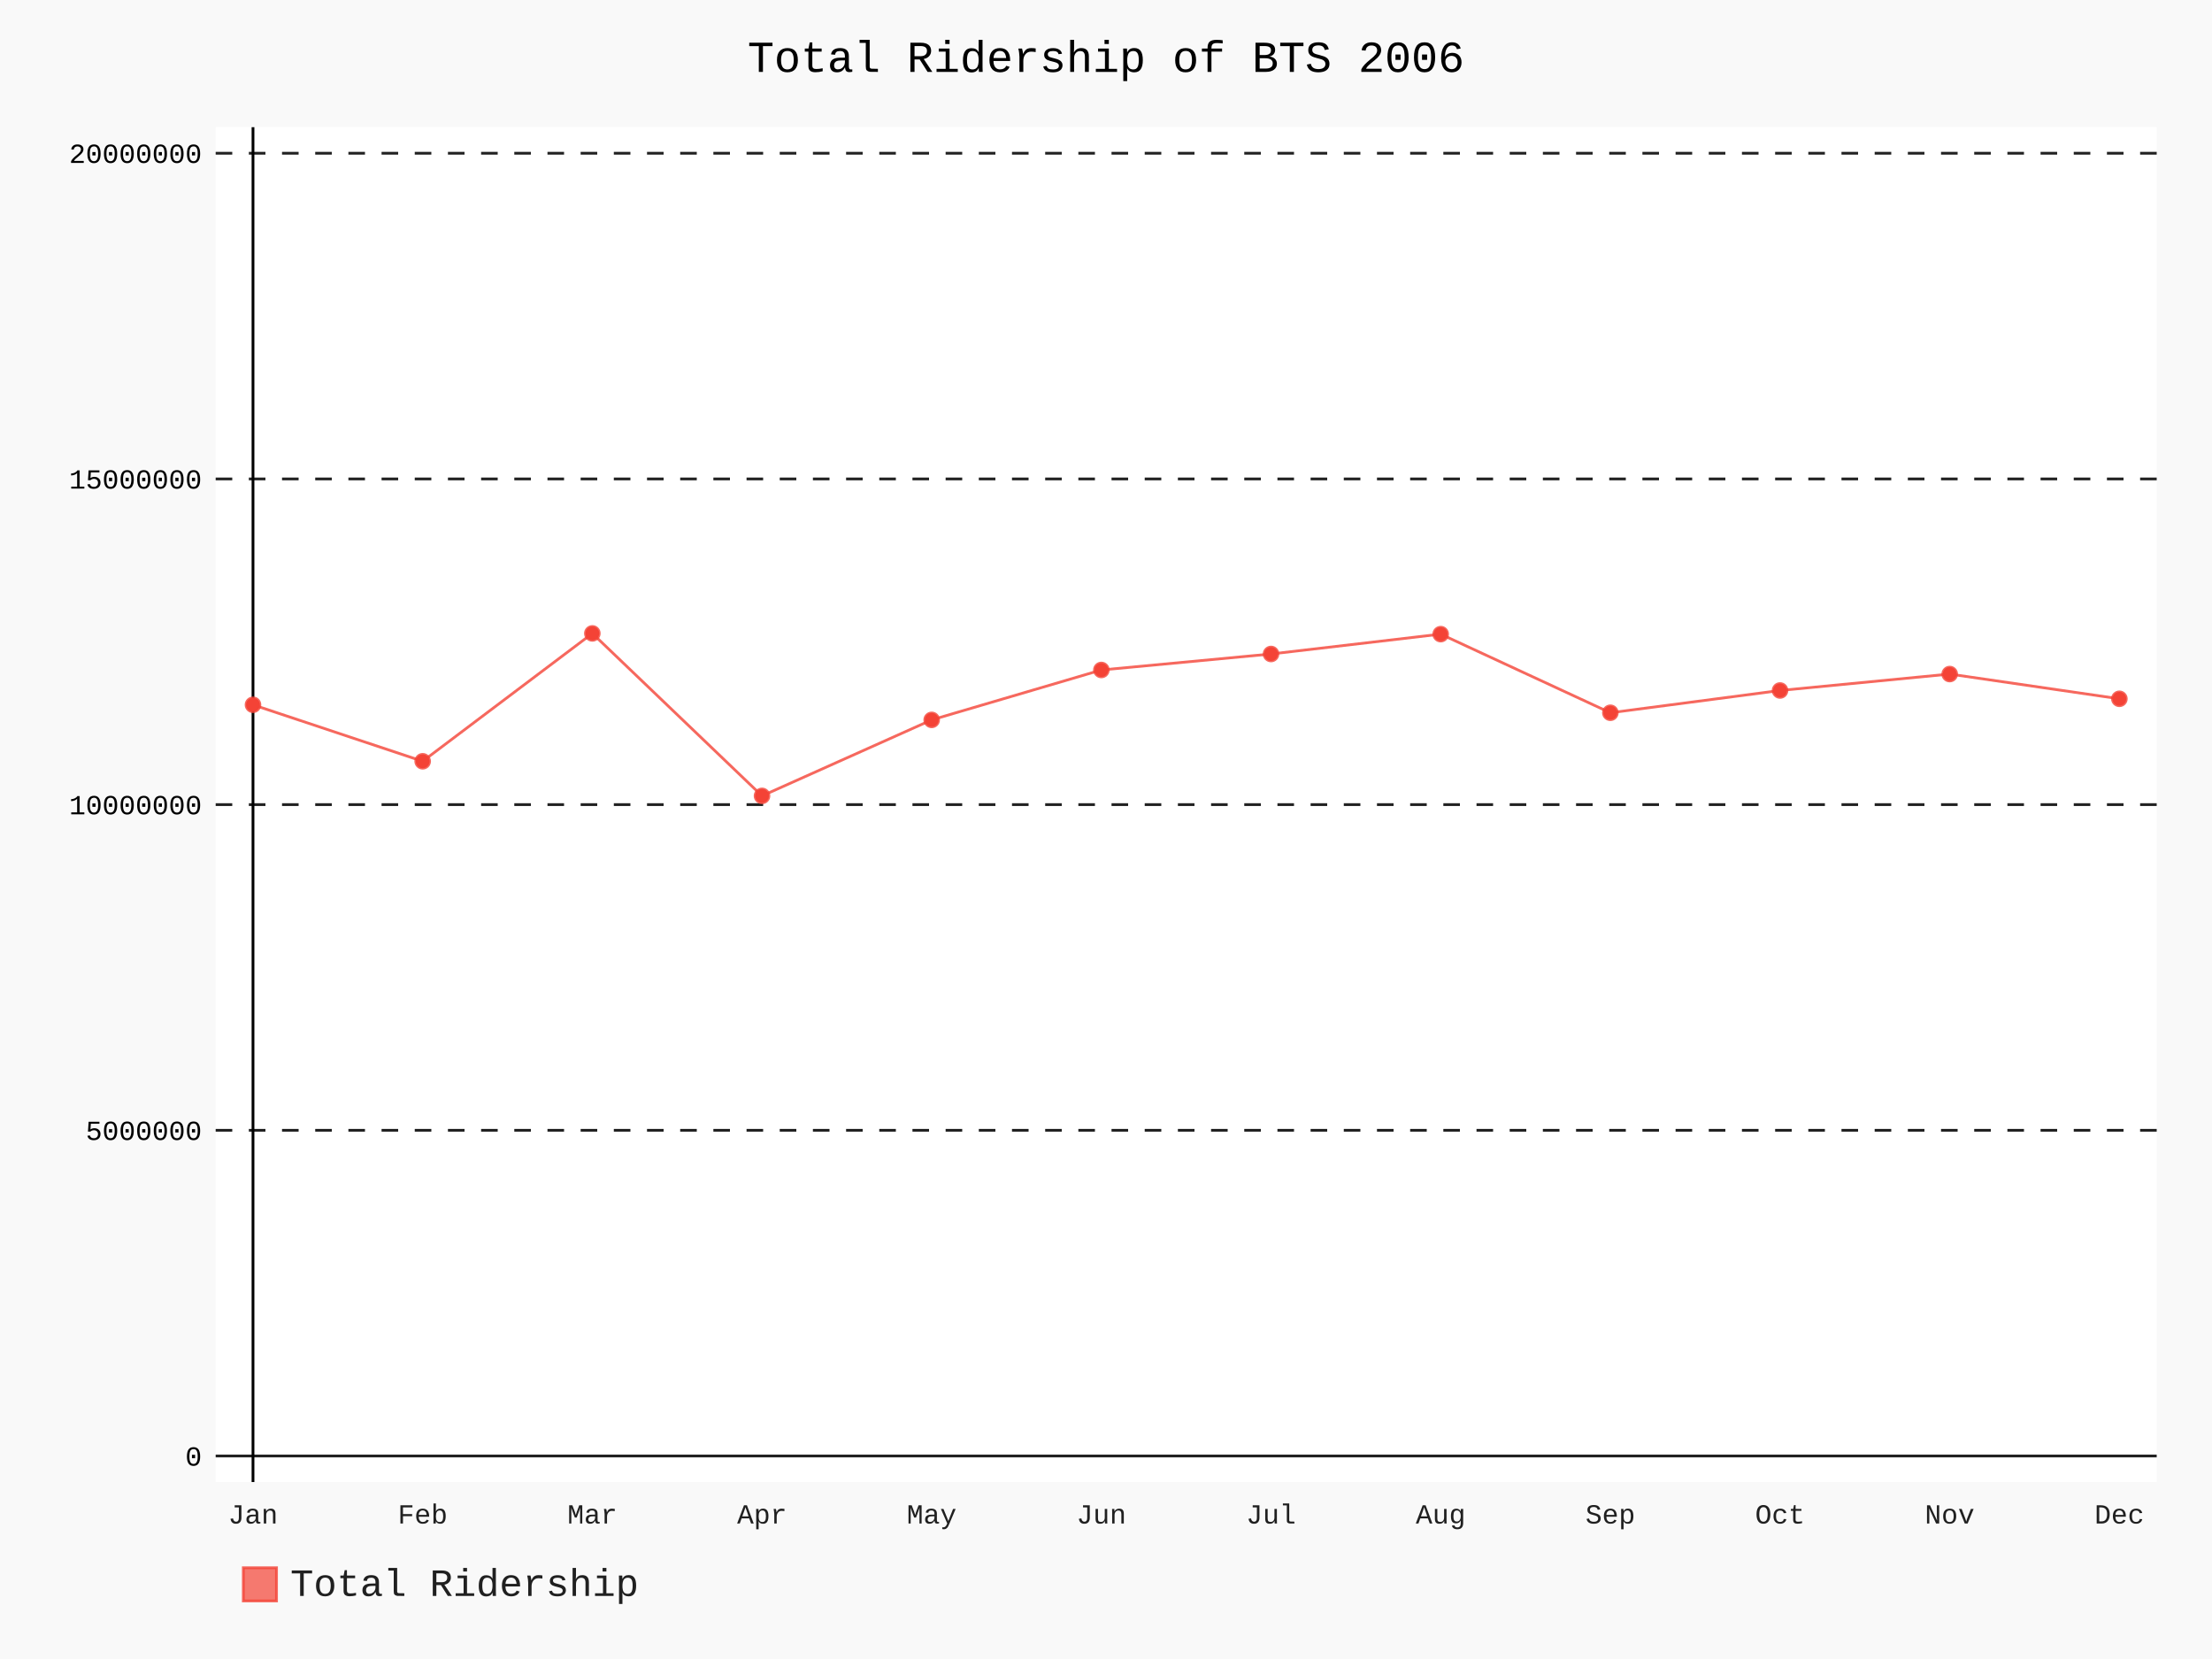
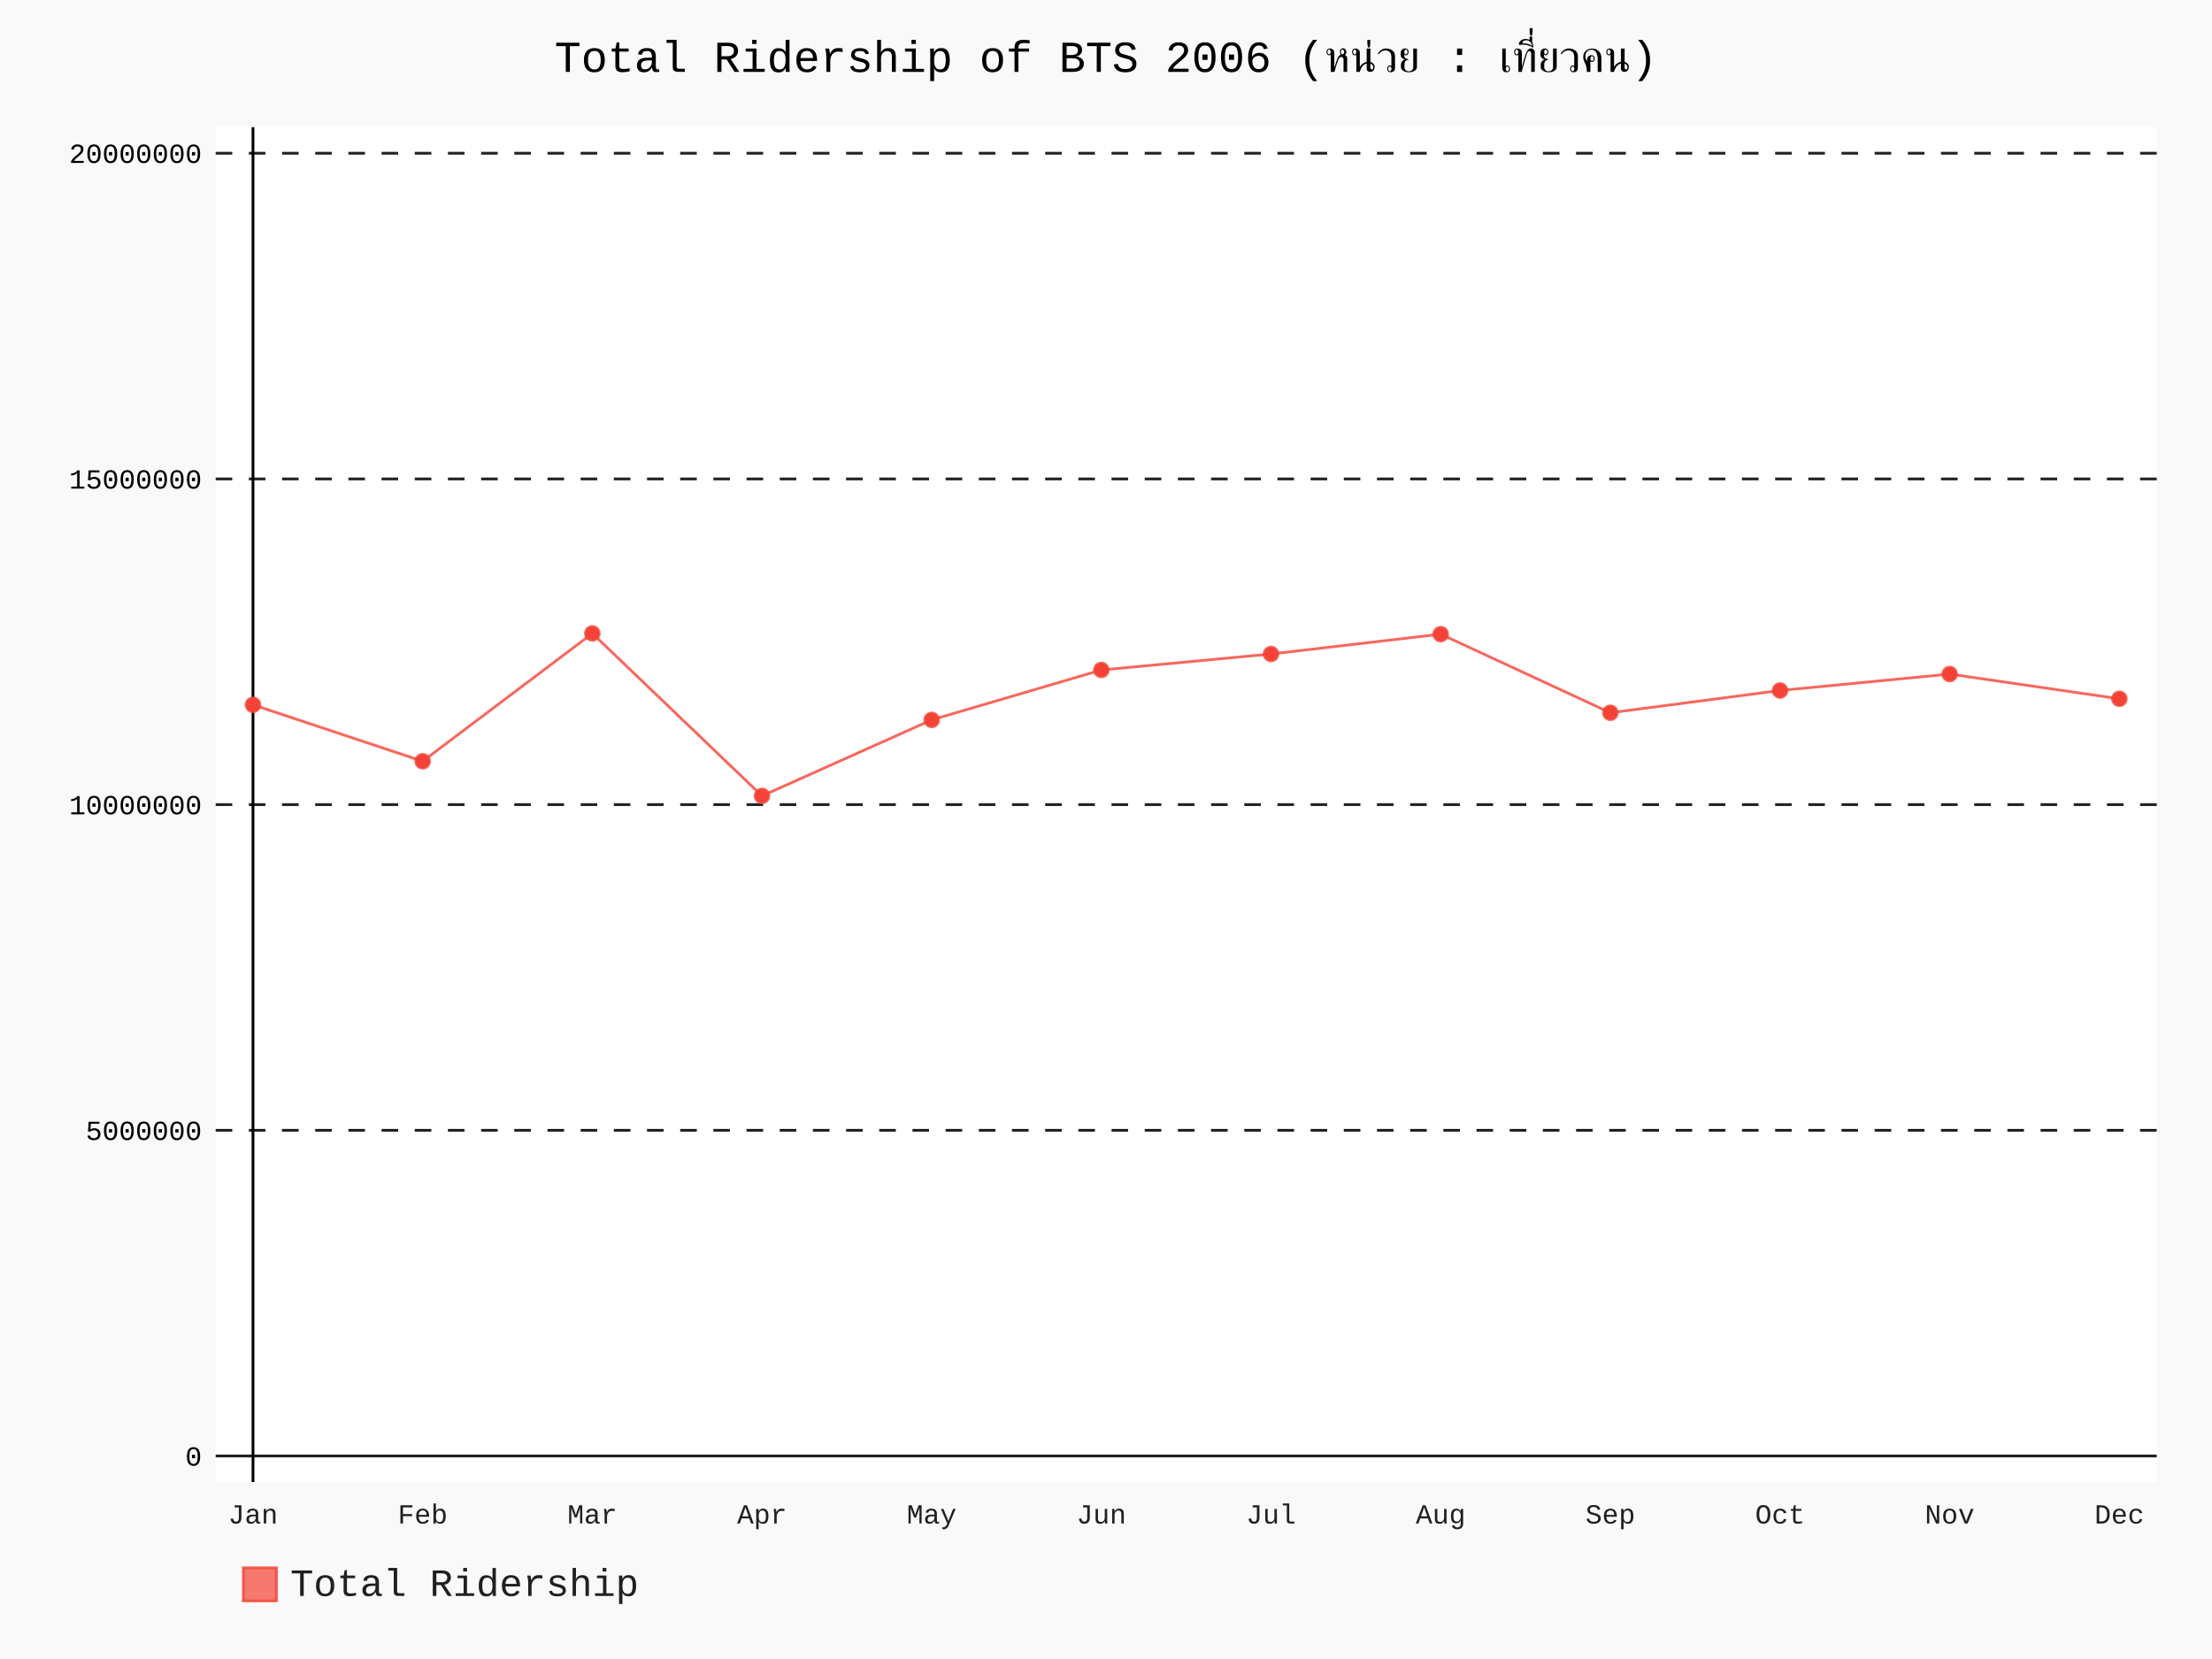
- <svg xmlns="http://www.w3.org/2000/svg" class="pygal-chart" id="chart-199a3bb9-6a36-4608-acbf-0992034c5b1b" viewBox="0 0 800 600">
+ <svg xmlns="http://www.w3.org/2000/svg" class="pygal-chart" id="chart-cceaae0a-78c3-4092-9738-a203300a2c45" viewBox="0 0 800 600">
  <defs>
-     <style type="text/css">#chart-199a3bb9-6a36-4608-acbf-0992034c5b1b{-webkit-user-select:none;-webkit-font-smoothing:antialiased;font-family:Consolas,"Liberation Mono",Menlo,Courier,monospace}#chart-199a3bb9-6a36-4608-acbf-0992034c5b1b .title{font-family:Consolas,"Liberation Mono",Menlo,Courier,monospace;font-size:16px}#chart-199a3bb9-6a36-4608-acbf-0992034c5b1b .legends .legend text{font-family:Consolas,"Liberation Mono",Menlo,Courier,monospace;font-size:14px}#chart-199a3bb9-6a36-4608-acbf-0992034c5b1b .axis text{font-family:Consolas,"Liberation Mono",Menlo,Courier,monospace;font-size:10px}#chart-199a3bb9-6a36-4608-acbf-0992034c5b1b .axis text.major{font-family:Consolas,"Liberation Mono",Menlo,Courier,monospace;font-size:10px}#chart-199a3bb9-6a36-4608-acbf-0992034c5b1b .text-overlay text.value{font-family:Consolas,"Liberation Mono",Menlo,Courier,monospace;font-size:16px}#chart-199a3bb9-6a36-4608-acbf-0992034c5b1b .text-overlay text.label{font-family:Consolas,"Liberation Mono",Menlo,Courier,monospace;font-size:10px}#chart-199a3bb9-6a36-4608-acbf-0992034c5b1b .tooltip{font-family:Consolas,"Liberation Mono",Menlo,Courier,monospace;font-size:14px}#chart-199a3bb9-6a36-4608-acbf-0992034c5b1b text.no_data{font-family:Consolas,"Liberation Mono",Menlo,Courier,monospace;font-size:64px}
- #chart-199a3bb9-6a36-4608-acbf-0992034c5b1b{background-color:rgba(249,249,249,1)}#chart-199a3bb9-6a36-4608-acbf-0992034c5b1b path,#chart-199a3bb9-6a36-4608-acbf-0992034c5b1b line,#chart-199a3bb9-6a36-4608-acbf-0992034c5b1b rect,#chart-199a3bb9-6a36-4608-acbf-0992034c5b1b circle{-webkit-transition:150ms;-moz-transition:150ms;transition:150ms}#chart-199a3bb9-6a36-4608-acbf-0992034c5b1b .graph &gt; .background{fill:rgba(249,249,249,1)}#chart-199a3bb9-6a36-4608-acbf-0992034c5b1b .plot &gt; .background{fill:rgba(255,255,255,1)}#chart-199a3bb9-6a36-4608-acbf-0992034c5b1b .graph{fill:rgba(0,0,0,.87)}#chart-199a3bb9-6a36-4608-acbf-0992034c5b1b text.no_data{fill:rgba(0,0,0,1)}#chart-199a3bb9-6a36-4608-acbf-0992034c5b1b .title{fill:rgba(0,0,0,1)}#chart-199a3bb9-6a36-4608-acbf-0992034c5b1b .legends .legend text{fill:rgba(0,0,0,.87)}#chart-199a3bb9-6a36-4608-acbf-0992034c5b1b .legends .legend:hover text{fill:rgba(0,0,0,1)}#chart-199a3bb9-6a36-4608-acbf-0992034c5b1b .axis .line{stroke:rgba(0,0,0,1)}#chart-199a3bb9-6a36-4608-acbf-0992034c5b1b .axis .guide.line{stroke:rgba(0,0,0,.54)}#chart-199a3bb9-6a36-4608-acbf-0992034c5b1b .axis .major.line{stroke:rgba(0,0,0,.87)}#chart-199a3bb9-6a36-4608-acbf-0992034c5b1b .axis text.major{fill:rgba(0,0,0,1)}#chart-199a3bb9-6a36-4608-acbf-0992034c5b1b .axis.y .guides:hover .guide.line,#chart-199a3bb9-6a36-4608-acbf-0992034c5b1b .line-graph .axis.x .guides:hover .guide.line,#chart-199a3bb9-6a36-4608-acbf-0992034c5b1b .stackedline-graph .axis.x .guides:hover .guide.line,#chart-199a3bb9-6a36-4608-acbf-0992034c5b1b .xy-graph .axis.x .guides:hover .guide.line{stroke:rgba(0,0,0,1)}#chart-199a3bb9-6a36-4608-acbf-0992034c5b1b .axis .guides:hover text{fill:rgba(0,0,0,1)}#chart-199a3bb9-6a36-4608-acbf-0992034c5b1b .reactive{fill-opacity:.7;stroke-opacity:.8}#chart-199a3bb9-6a36-4608-acbf-0992034c5b1b .ci{stroke:rgba(0,0,0,.87)}#chart-199a3bb9-6a36-4608-acbf-0992034c5b1b .reactive.active,#chart-199a3bb9-6a36-4608-acbf-0992034c5b1b .active .reactive{fill-opacity:.8;stroke-opacity:.9;stroke-width:4}#chart-199a3bb9-6a36-4608-acbf-0992034c5b1b .ci .reactive.active{stroke-width:1.5}#chart-199a3bb9-6a36-4608-acbf-0992034c5b1b .series text{fill:rgba(0,0,0,1)}#chart-199a3bb9-6a36-4608-acbf-0992034c5b1b .tooltip rect{fill:rgba(255,255,255,1);stroke:rgba(0,0,0,1);-webkit-transition:opacity 150ms;-moz-transition:opacity 150ms;transition:opacity 150ms}#chart-199a3bb9-6a36-4608-acbf-0992034c5b1b .tooltip .label{fill:rgba(0,0,0,.87)}#chart-199a3bb9-6a36-4608-acbf-0992034c5b1b .tooltip .label{fill:rgba(0,0,0,.87)}#chart-199a3bb9-6a36-4608-acbf-0992034c5b1b .tooltip .legend{font-size:.8em;fill:rgba(0,0,0,.54)}#chart-199a3bb9-6a36-4608-acbf-0992034c5b1b .tooltip .x_label{font-size:.6em;fill:rgba(0,0,0,1)}#chart-199a3bb9-6a36-4608-acbf-0992034c5b1b .tooltip .xlink{font-size:.5em;text-decoration:underline}#chart-199a3bb9-6a36-4608-acbf-0992034c5b1b .tooltip .value{font-size:1.5em}#chart-199a3bb9-6a36-4608-acbf-0992034c5b1b .bound{font-size:.5em}#chart-199a3bb9-6a36-4608-acbf-0992034c5b1b .max-value{font-size:.75em;fill:rgba(0,0,0,.54)}#chart-199a3bb9-6a36-4608-acbf-0992034c5b1b .map-element{fill:rgba(255,255,255,1);stroke:rgba(0,0,0,.54) !important}#chart-199a3bb9-6a36-4608-acbf-0992034c5b1b .map-element .reactive{fill-opacity:inherit;stroke-opacity:inherit}#chart-199a3bb9-6a36-4608-acbf-0992034c5b1b .color-0,#chart-199a3bb9-6a36-4608-acbf-0992034c5b1b .color-0 a:visited{stroke:#F44336;fill:#F44336}#chart-199a3bb9-6a36-4608-acbf-0992034c5b1b .text-overlay .color-0 text{fill:black}
- #chart-199a3bb9-6a36-4608-acbf-0992034c5b1b text.no_data{text-anchor:middle}#chart-199a3bb9-6a36-4608-acbf-0992034c5b1b .guide.line{fill:none}#chart-199a3bb9-6a36-4608-acbf-0992034c5b1b .centered{text-anchor:middle}#chart-199a3bb9-6a36-4608-acbf-0992034c5b1b .title{text-anchor:middle}#chart-199a3bb9-6a36-4608-acbf-0992034c5b1b .legends .legend text{fill-opacity:1}#chart-199a3bb9-6a36-4608-acbf-0992034c5b1b .axis.x text{text-anchor:middle}#chart-199a3bb9-6a36-4608-acbf-0992034c5b1b .axis.x:not(.web) text[transform]{text-anchor:start}#chart-199a3bb9-6a36-4608-acbf-0992034c5b1b .axis.x:not(.web) text[transform].backwards{text-anchor:end}#chart-199a3bb9-6a36-4608-acbf-0992034c5b1b .axis.y text{text-anchor:end}#chart-199a3bb9-6a36-4608-acbf-0992034c5b1b .axis.y text[transform].backwards{text-anchor:start}#chart-199a3bb9-6a36-4608-acbf-0992034c5b1b .axis.y2 text{text-anchor:start}#chart-199a3bb9-6a36-4608-acbf-0992034c5b1b .axis.y2 text[transform].backwards{text-anchor:end}#chart-199a3bb9-6a36-4608-acbf-0992034c5b1b .axis .guide.line{stroke-dasharray:4,4}#chart-199a3bb9-6a36-4608-acbf-0992034c5b1b .axis .major.guide.line{stroke-dasharray:6,6}#chart-199a3bb9-6a36-4608-acbf-0992034c5b1b .horizontal .axis.y .guide.line,#chart-199a3bb9-6a36-4608-acbf-0992034c5b1b .horizontal .axis.y2 .guide.line,#chart-199a3bb9-6a36-4608-acbf-0992034c5b1b .vertical .axis.x .guide.line{opacity:0}#chart-199a3bb9-6a36-4608-acbf-0992034c5b1b .horizontal .axis.always_show .guide.line,#chart-199a3bb9-6a36-4608-acbf-0992034c5b1b .vertical .axis.always_show .guide.line{opacity:1 !important}#chart-199a3bb9-6a36-4608-acbf-0992034c5b1b .axis.y .guides:hover .guide.line,#chart-199a3bb9-6a36-4608-acbf-0992034c5b1b .axis.y2 .guides:hover .guide.line,#chart-199a3bb9-6a36-4608-acbf-0992034c5b1b .axis.x .guides:hover .guide.line{opacity:1}#chart-199a3bb9-6a36-4608-acbf-0992034c5b1b .axis .guides:hover text{opacity:1}#chart-199a3bb9-6a36-4608-acbf-0992034c5b1b .nofill{fill:none}#chart-199a3bb9-6a36-4608-acbf-0992034c5b1b .subtle-fill{fill-opacity:.2}#chart-199a3bb9-6a36-4608-acbf-0992034c5b1b .dot{stroke-width:1px;fill-opacity:1}#chart-199a3bb9-6a36-4608-acbf-0992034c5b1b .dot.active{stroke-width:5px}#chart-199a3bb9-6a36-4608-acbf-0992034c5b1b .dot.negative{fill:transparent}#chart-199a3bb9-6a36-4608-acbf-0992034c5b1b text,#chart-199a3bb9-6a36-4608-acbf-0992034c5b1b tspan{stroke:none !important}#chart-199a3bb9-6a36-4608-acbf-0992034c5b1b .series text.active{opacity:1}#chart-199a3bb9-6a36-4608-acbf-0992034c5b1b .tooltip rect{fill-opacity:.95;stroke-width:.5}#chart-199a3bb9-6a36-4608-acbf-0992034c5b1b .tooltip text{fill-opacity:1}#chart-199a3bb9-6a36-4608-acbf-0992034c5b1b .showable{visibility:hidden}#chart-199a3bb9-6a36-4608-acbf-0992034c5b1b .showable.shown{visibility:visible}#chart-199a3bb9-6a36-4608-acbf-0992034c5b1b .gauge-background{fill:rgba(229,229,229,1);stroke:none}#chart-199a3bb9-6a36-4608-acbf-0992034c5b1b .bg-lines{stroke:rgba(249,249,249,1);stroke-width:2px}</style>
+     <style type="text/css">#chart-cceaae0a-78c3-4092-9738-a203300a2c45{-webkit-user-select:none;-webkit-font-smoothing:antialiased;font-family:Consolas,"Liberation Mono",Menlo,Courier,monospace}#chart-cceaae0a-78c3-4092-9738-a203300a2c45 .title{font-family:Consolas,"Liberation Mono",Menlo,Courier,monospace;font-size:16px}#chart-cceaae0a-78c3-4092-9738-a203300a2c45 .legends .legend text{font-family:Consolas,"Liberation Mono",Menlo,Courier,monospace;font-size:14px}#chart-cceaae0a-78c3-4092-9738-a203300a2c45 .axis text{font-family:Consolas,"Liberation Mono",Menlo,Courier,monospace;font-size:10px}#chart-cceaae0a-78c3-4092-9738-a203300a2c45 .axis text.major{font-family:Consolas,"Liberation Mono",Menlo,Courier,monospace;font-size:10px}#chart-cceaae0a-78c3-4092-9738-a203300a2c45 .text-overlay text.value{font-family:Consolas,"Liberation Mono",Menlo,Courier,monospace;font-size:16px}#chart-cceaae0a-78c3-4092-9738-a203300a2c45 .text-overlay text.label{font-family:Consolas,"Liberation Mono",Menlo,Courier,monospace;font-size:10px}#chart-cceaae0a-78c3-4092-9738-a203300a2c45 .tooltip{font-family:Consolas,"Liberation Mono",Menlo,Courier,monospace;font-size:14px}#chart-cceaae0a-78c3-4092-9738-a203300a2c45 text.no_data{font-family:Consolas,"Liberation Mono",Menlo,Courier,monospace;font-size:64px}
+ #chart-cceaae0a-78c3-4092-9738-a203300a2c45{background-color:rgba(249,249,249,1)}#chart-cceaae0a-78c3-4092-9738-a203300a2c45 path,#chart-cceaae0a-78c3-4092-9738-a203300a2c45 line,#chart-cceaae0a-78c3-4092-9738-a203300a2c45 rect,#chart-cceaae0a-78c3-4092-9738-a203300a2c45 circle{-webkit-transition:150ms;-moz-transition:150ms;transition:150ms}#chart-cceaae0a-78c3-4092-9738-a203300a2c45 .graph &gt; .background{fill:rgba(249,249,249,1)}#chart-cceaae0a-78c3-4092-9738-a203300a2c45 .plot &gt; .background{fill:rgba(255,255,255,1)}#chart-cceaae0a-78c3-4092-9738-a203300a2c45 .graph{fill:rgba(0,0,0,.87)}#chart-cceaae0a-78c3-4092-9738-a203300a2c45 text.no_data{fill:rgba(0,0,0,1)}#chart-cceaae0a-78c3-4092-9738-a203300a2c45 .title{fill:rgba(0,0,0,1)}#chart-cceaae0a-78c3-4092-9738-a203300a2c45 .legends .legend text{fill:rgba(0,0,0,.87)}#chart-cceaae0a-78c3-4092-9738-a203300a2c45 .legends .legend:hover text{fill:rgba(0,0,0,1)}#chart-cceaae0a-78c3-4092-9738-a203300a2c45 .axis .line{stroke:rgba(0,0,0,1)}#chart-cceaae0a-78c3-4092-9738-a203300a2c45 .axis .guide.line{stroke:rgba(0,0,0,.54)}#chart-cceaae0a-78c3-4092-9738-a203300a2c45 .axis .major.line{stroke:rgba(0,0,0,.87)}#chart-cceaae0a-78c3-4092-9738-a203300a2c45 .axis text.major{fill:rgba(0,0,0,1)}#chart-cceaae0a-78c3-4092-9738-a203300a2c45 .axis.y .guides:hover .guide.line,#chart-cceaae0a-78c3-4092-9738-a203300a2c45 .line-graph .axis.x .guides:hover .guide.line,#chart-cceaae0a-78c3-4092-9738-a203300a2c45 .stackedline-graph .axis.x .guides:hover .guide.line,#chart-cceaae0a-78c3-4092-9738-a203300a2c45 .xy-graph .axis.x .guides:hover .guide.line{stroke:rgba(0,0,0,1)}#chart-cceaae0a-78c3-4092-9738-a203300a2c45 .axis .guides:hover text{fill:rgba(0,0,0,1)}#chart-cceaae0a-78c3-4092-9738-a203300a2c45 .reactive{fill-opacity:.7;stroke-opacity:.8}#chart-cceaae0a-78c3-4092-9738-a203300a2c45 .ci{stroke:rgba(0,0,0,.87)}#chart-cceaae0a-78c3-4092-9738-a203300a2c45 .reactive.active,#chart-cceaae0a-78c3-4092-9738-a203300a2c45 .active .reactive{fill-opacity:.8;stroke-opacity:.9;stroke-width:4}#chart-cceaae0a-78c3-4092-9738-a203300a2c45 .ci .reactive.active{stroke-width:1.5}#chart-cceaae0a-78c3-4092-9738-a203300a2c45 .series text{fill:rgba(0,0,0,1)}#chart-cceaae0a-78c3-4092-9738-a203300a2c45 .tooltip rect{fill:rgba(255,255,255,1);stroke:rgba(0,0,0,1);-webkit-transition:opacity 150ms;-moz-transition:opacity 150ms;transition:opacity 150ms}#chart-cceaae0a-78c3-4092-9738-a203300a2c45 .tooltip .label{fill:rgba(0,0,0,.87)}#chart-cceaae0a-78c3-4092-9738-a203300a2c45 .tooltip .label{fill:rgba(0,0,0,.87)}#chart-cceaae0a-78c3-4092-9738-a203300a2c45 .tooltip .legend{font-size:.8em;fill:rgba(0,0,0,.54)}#chart-cceaae0a-78c3-4092-9738-a203300a2c45 .tooltip .x_label{font-size:.6em;fill:rgba(0,0,0,1)}#chart-cceaae0a-78c3-4092-9738-a203300a2c45 .tooltip .xlink{font-size:.5em;text-decoration:underline}#chart-cceaae0a-78c3-4092-9738-a203300a2c45 .tooltip .value{font-size:1.5em}#chart-cceaae0a-78c3-4092-9738-a203300a2c45 .bound{font-size:.5em}#chart-cceaae0a-78c3-4092-9738-a203300a2c45 .max-value{font-size:.75em;fill:rgba(0,0,0,.54)}#chart-cceaae0a-78c3-4092-9738-a203300a2c45 .map-element{fill:rgba(255,255,255,1);stroke:rgba(0,0,0,.54) !important}#chart-cceaae0a-78c3-4092-9738-a203300a2c45 .map-element .reactive{fill-opacity:inherit;stroke-opacity:inherit}#chart-cceaae0a-78c3-4092-9738-a203300a2c45 .color-0,#chart-cceaae0a-78c3-4092-9738-a203300a2c45 .color-0 a:visited{stroke:#F44336;fill:#F44336}#chart-cceaae0a-78c3-4092-9738-a203300a2c45 .text-overlay .color-0 text{fill:black}
+ #chart-cceaae0a-78c3-4092-9738-a203300a2c45 text.no_data{text-anchor:middle}#chart-cceaae0a-78c3-4092-9738-a203300a2c45 .guide.line{fill:none}#chart-cceaae0a-78c3-4092-9738-a203300a2c45 .centered{text-anchor:middle}#chart-cceaae0a-78c3-4092-9738-a203300a2c45 .title{text-anchor:middle}#chart-cceaae0a-78c3-4092-9738-a203300a2c45 .legends .legend text{fill-opacity:1}#chart-cceaae0a-78c3-4092-9738-a203300a2c45 .axis.x text{text-anchor:middle}#chart-cceaae0a-78c3-4092-9738-a203300a2c45 .axis.x:not(.web) text[transform]{text-anchor:start}#chart-cceaae0a-78c3-4092-9738-a203300a2c45 .axis.x:not(.web) text[transform].backwards{text-anchor:end}#chart-cceaae0a-78c3-4092-9738-a203300a2c45 .axis.y text{text-anchor:end}#chart-cceaae0a-78c3-4092-9738-a203300a2c45 .axis.y text[transform].backwards{text-anchor:start}#chart-cceaae0a-78c3-4092-9738-a203300a2c45 .axis.y2 text{text-anchor:start}#chart-cceaae0a-78c3-4092-9738-a203300a2c45 .axis.y2 text[transform].backwards{text-anchor:end}#chart-cceaae0a-78c3-4092-9738-a203300a2c45 .axis .guide.line{stroke-dasharray:4,4}#chart-cceaae0a-78c3-4092-9738-a203300a2c45 .axis .major.guide.line{stroke-dasharray:6,6}#chart-cceaae0a-78c3-4092-9738-a203300a2c45 .horizontal .axis.y .guide.line,#chart-cceaae0a-78c3-4092-9738-a203300a2c45 .horizontal .axis.y2 .guide.line,#chart-cceaae0a-78c3-4092-9738-a203300a2c45 .vertical .axis.x .guide.line{opacity:0}#chart-cceaae0a-78c3-4092-9738-a203300a2c45 .horizontal .axis.always_show .guide.line,#chart-cceaae0a-78c3-4092-9738-a203300a2c45 .vertical .axis.always_show .guide.line{opacity:1 !important}#chart-cceaae0a-78c3-4092-9738-a203300a2c45 .axis.y .guides:hover .guide.line,#chart-cceaae0a-78c3-4092-9738-a203300a2c45 .axis.y2 .guides:hover .guide.line,#chart-cceaae0a-78c3-4092-9738-a203300a2c45 .axis.x .guides:hover .guide.line{opacity:1}#chart-cceaae0a-78c3-4092-9738-a203300a2c45 .axis .guides:hover text{opacity:1}#chart-cceaae0a-78c3-4092-9738-a203300a2c45 .nofill{fill:none}#chart-cceaae0a-78c3-4092-9738-a203300a2c45 .subtle-fill{fill-opacity:.2}#chart-cceaae0a-78c3-4092-9738-a203300a2c45 .dot{stroke-width:1px;fill-opacity:1}#chart-cceaae0a-78c3-4092-9738-a203300a2c45 .dot.active{stroke-width:5px}#chart-cceaae0a-78c3-4092-9738-a203300a2c45 .dot.negative{fill:transparent}#chart-cceaae0a-78c3-4092-9738-a203300a2c45 text,#chart-cceaae0a-78c3-4092-9738-a203300a2c45 tspan{stroke:none !important}#chart-cceaae0a-78c3-4092-9738-a203300a2c45 .series text.active{opacity:1}#chart-cceaae0a-78c3-4092-9738-a203300a2c45 .tooltip rect{fill-opacity:.95;stroke-width:.5}#chart-cceaae0a-78c3-4092-9738-a203300a2c45 .tooltip text{fill-opacity:1}#chart-cceaae0a-78c3-4092-9738-a203300a2c45 .showable{visibility:hidden}#chart-cceaae0a-78c3-4092-9738-a203300a2c45 .showable.shown{visibility:visible}#chart-cceaae0a-78c3-4092-9738-a203300a2c45 .gauge-background{fill:rgba(229,229,229,1);stroke:none}#chart-cceaae0a-78c3-4092-9738-a203300a2c45 .bg-lines{stroke:rgba(249,249,249,1);stroke-width:2px}</style>
  </defs>
  <g class="graph line-graph vertical">
    <rect class="background" height="600" width="800" x="0" y="0" />
    <g class="plot" transform="translate(78, 46)">
      <rect class="background" height="490.0" width="702.0" x="0" y="0" />
      <g class="axis y always_show">
        <g class="guides">
          <path class="axis major line" d="M0 480.577 h702" />
          <text class="major" x="-5" y="484.077">0</text>
        </g>
        <g class="guides">
          <path class="major guide line" d="M0 362.788 h702" />
          <text class="major" x="-5" y="366.288">5000000</text>
        </g>
        <g class="guides">
          <path class="major guide line" d="M0 245 h702" />
          <text class="major" x="-5" y="248.5">10000000</text>
        </g>
        <g class="guides">
          <path class="major guide line" d="M0 127.212 h702" />
          <text class="major" x="-5" y="130.712">15000000</text>
        </g>
        <g class="guides">
          <path class="major guide line" d="M0 9.423 h702" />
          <text class="major" x="-5" y="12.923">20000000</text>
        </g>
      </g>
      <g class="axis x">
        <g class="guides">
          <path class="line" d="M13.5 0 v490" />
          <text class="" x="13.5" y="505.0">Jan</text>
        </g>
        <g class="guides">
          <path class="guide line" d="M74.864 0 v490" />
          <text class="" x="74.864" y="505.0">Feb</text>
        </g>
        <g class="guides">
          <path class="guide line" d="M136.227 0 v490" />
          <text class="" x="136.227" y="505.0">Mar</text>
        </g>
        <g class="guides">
          <path class="guide line" d="M197.591 0 v490" />
          <text class="" x="197.591" y="505.0">Apr</text>
        </g>
        <g class="guides">
          <path class="guide line" d="M258.955 0 v490" />
          <text class="" x="258.955" y="505.0">May</text>
        </g>
        <g class="guides">
          <path class="guide line" d="M320.318 0 v490" />
          <text class="" x="320.318" y="505.0">Jun</text>
        </g>
        <g class="guides">
          <path class="guide line" d="M381.682 0 v490" />
          <text class="" x="381.682" y="505.0">Jul</text>
        </g>
        <g class="guides">
          <path class="guide line" d="M443.045 0 v490" />
          <text class="" x="443.045" y="505.0">Aug</text>
        </g>
        <g class="guides">
          <path class="guide line" d="M504.409 0 v490" />
          <text class="" x="504.409" y="505.0">Sep</text>
        </g>
        <g class="guides">
          <path class="guide line" d="M565.773 0 v490" />
          <text class="" x="565.773" y="505.0">Oct</text>
        </g>
        <g class="guides">
          <path class="guide line" d="M627.136 0 v490" />
          <text class="" x="627.136" y="505.0">Nov</text>
        </g>
        <g class="guides">
          <path class="guide line" d="M688.5 0 v490" />
          <text class="" x="688.5" y="505.0">Dec</text>
        </g>
      </g>
      <g class="series serie-0 color-0">
        <path class="line reactive nofill" d="M13.5 208.897 L74.864 229.324 136.227 183.078 197.591 241.844 258.955 214.359 320.318 196.305 381.682 190.525 443.045 183.345 504.409 211.781 565.773 203.725 627.136 197.784 688.5 206.73" />
      </g>
    </g>
    <g class="titles">
-       <text class="title plot_title" x="400.0" y="26">Total Ridership of BTS 2006</text>
+       <text class="title plot_title" x="400.0" y="26">Total Ridership of BTS 2006 (หน่วย : เที่ยวคน)</text>
    </g>
    <g class="plot overlay" transform="translate(78, 46)">
      <g class="series serie-0 color-0">
        <g class="dots">
          <circle class="dot reactive tooltip-trigger" cx="13.5" cy="208.897" r="2.5" />
        </g>
        <g class="dots">
          <circle class="dot reactive tooltip-trigger" cx="74.864" cy="229.324" r="2.5" />
        </g>
        <g class="dots">
          <circle class="dot reactive tooltip-trigger" cx="136.227" cy="183.078" r="2.5" />
        </g>
        <g class="dots">
          <circle class="dot reactive tooltip-trigger" cx="197.591" cy="241.844" r="2.5" />
        </g>
        <g class="dots">
          <circle class="dot reactive tooltip-trigger" cx="258.955" cy="214.359" r="2.5" />
        </g>
        <g class="dots">
          <circle class="dot reactive tooltip-trigger" cx="320.318" cy="196.305" r="2.5" />
        </g>
        <g class="dots">
          <circle class="dot reactive tooltip-trigger" cx="381.682" cy="190.525" r="2.5" />
        </g>
        <g class="dots">
          <circle class="dot reactive tooltip-trigger" cx="443.045" cy="183.345" r="2.5" />
        </g>
        <g class="dots">
          <circle class="dot reactive tooltip-trigger" cx="504.409" cy="211.781" r="2.5" />
        </g>
        <g class="dots">
          <circle class="dot reactive tooltip-trigger" cx="565.773" cy="203.725" r="2.5" />
        </g>
        <g class="dots">
          <circle class="dot reactive tooltip-trigger" cx="627.136" cy="197.784" r="2.5" />
        </g>
        <g class="dots">
          <circle class="dot reactive tooltip-trigger" cx="688.5" cy="206.73" r="2.5" />
        </g>
      </g>
    </g>
    <g class="plot text-overlay" transform="translate(78, 46)">
      <g class="series serie-0 color-0" />
    </g>
    <g class="plot tooltip-overlay" transform="translate(78, 46)">
      <g class="tooltip" style="opacity: 0" transform="translate(0 0)">
        <rect class="tooltip-box" height="0" rx="0" ry="0" width="0" />
        <g class="text" />
      </g>
    </g>
    <g class="legends" transform="translate(88, 566)">
      <g class="legend reactive activate-serie" id="activate-serie-0">
        <rect class="color-0 reactive" height="12" width="12" x="0.0" y="1.0" />
        <text x="17.0" y="11.2">Total Ridership</text>
      </g>
    </g>
  </g>
</svg>
